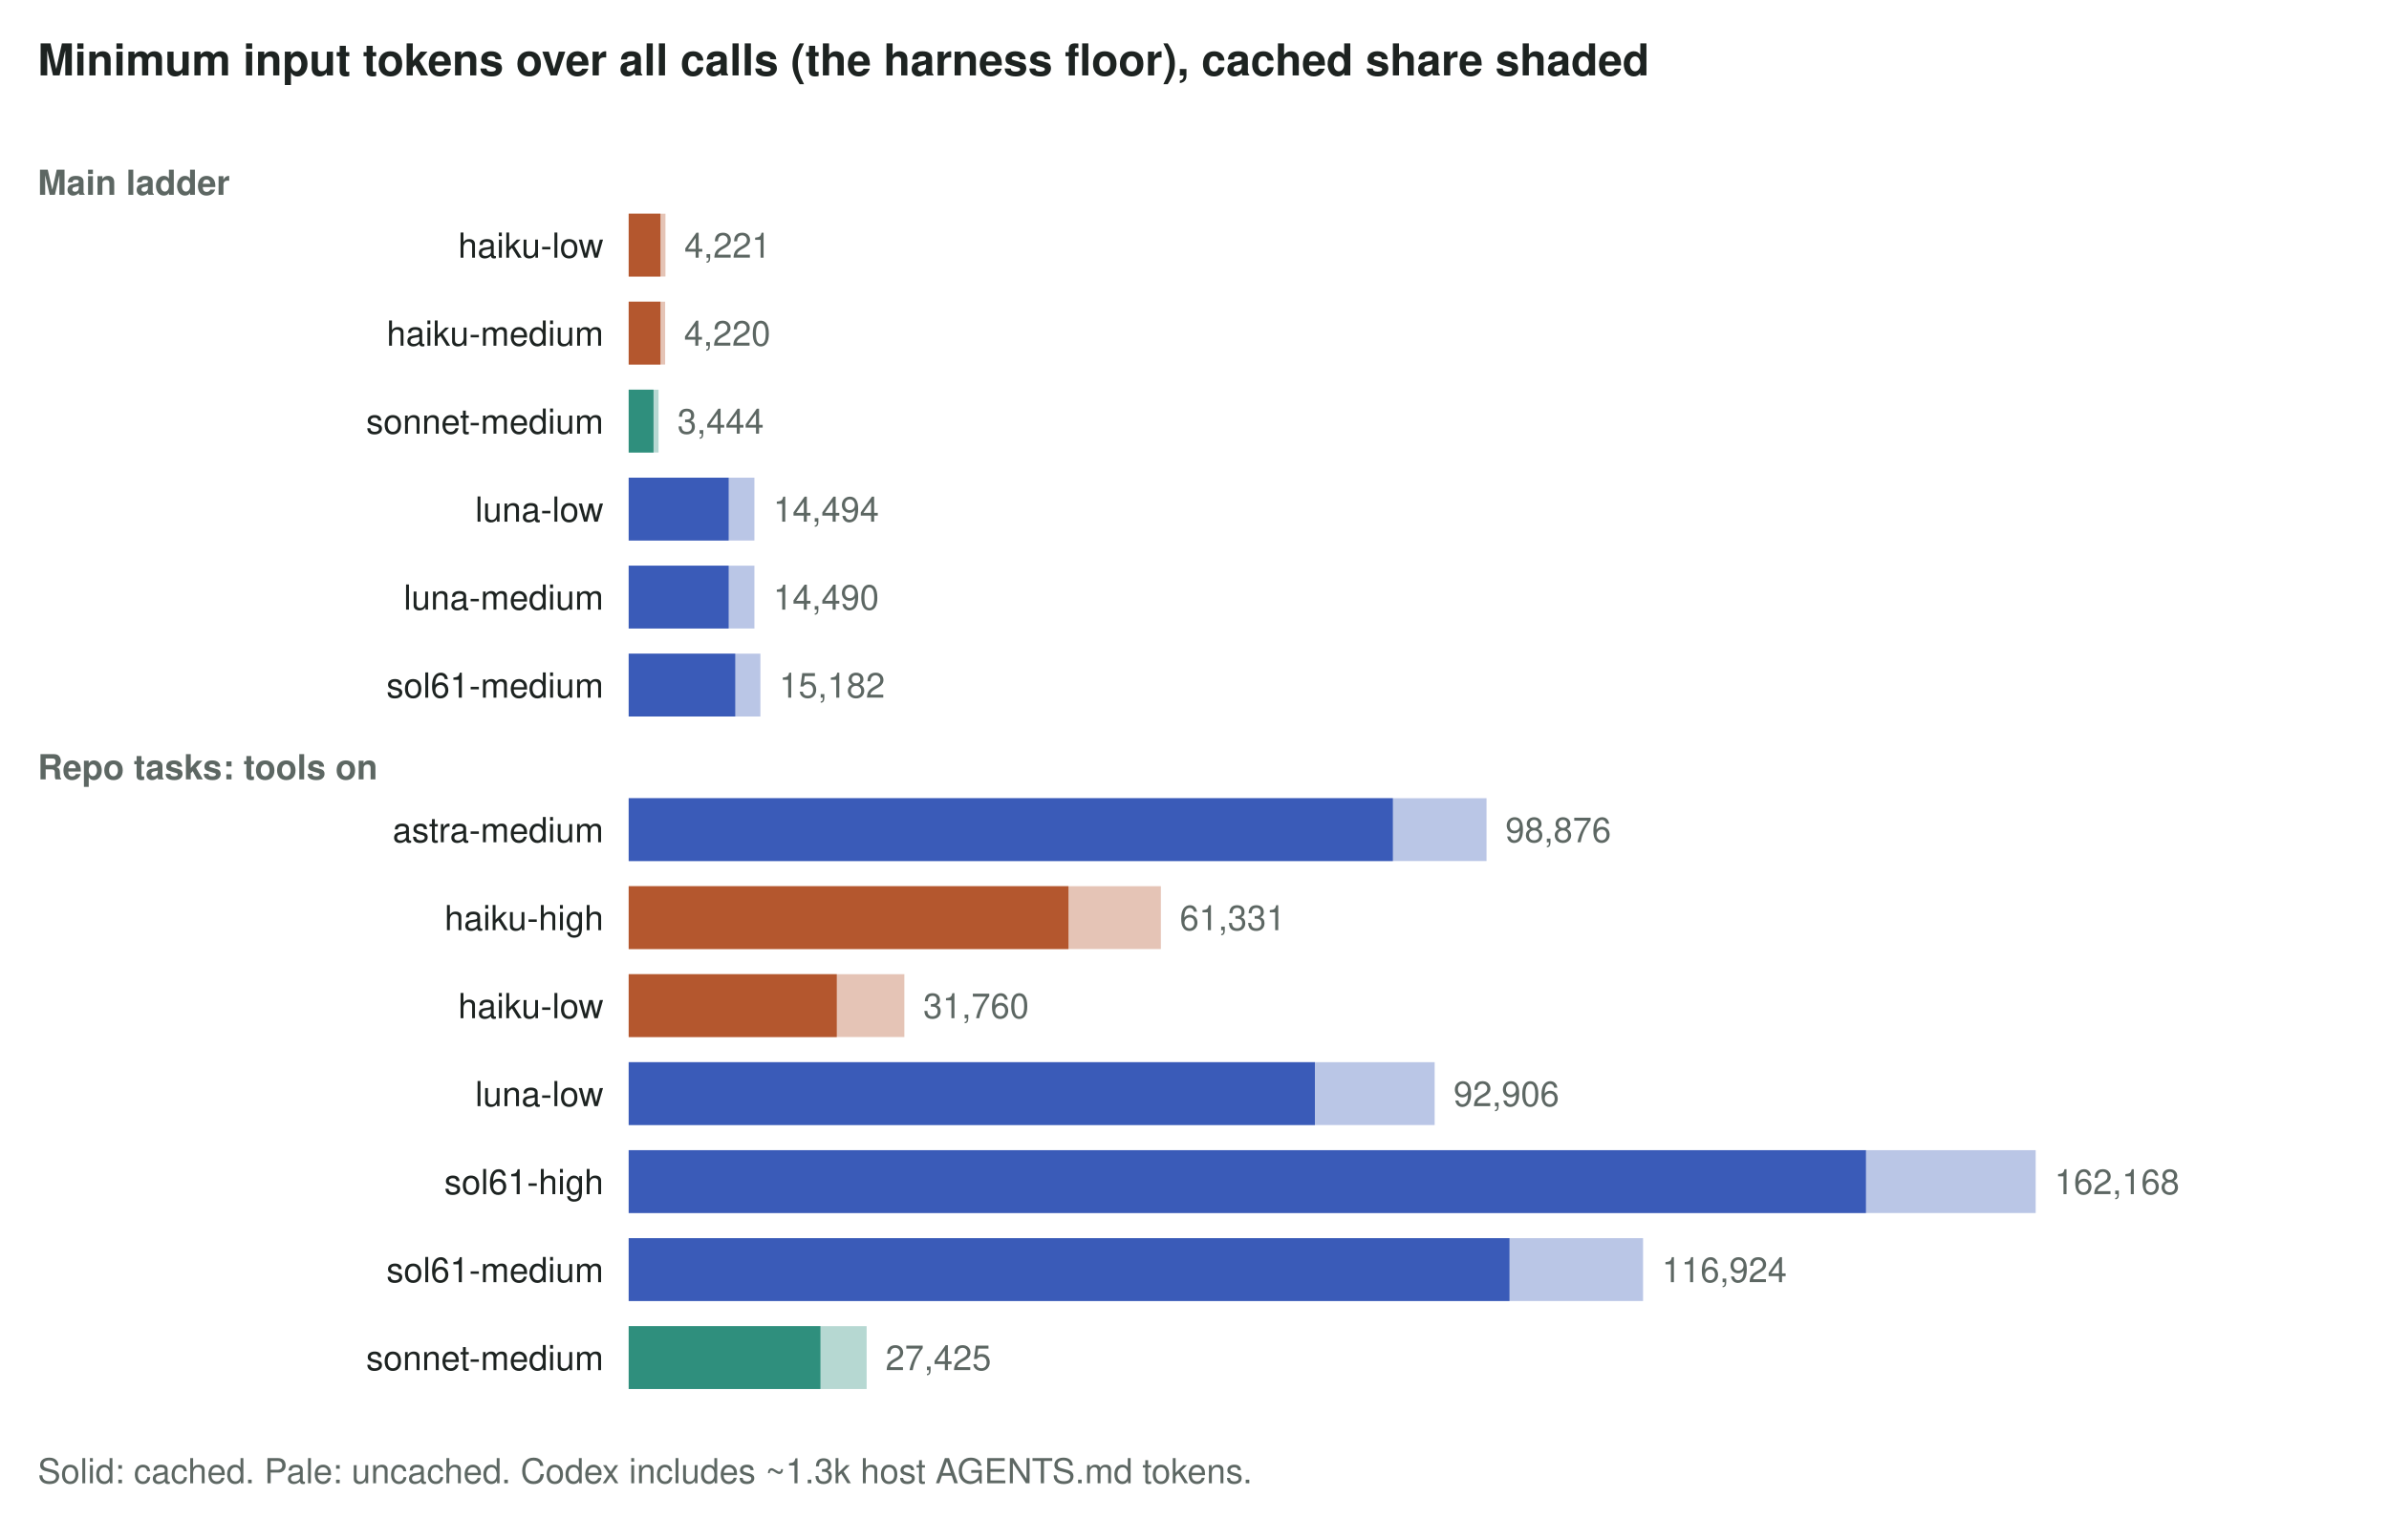
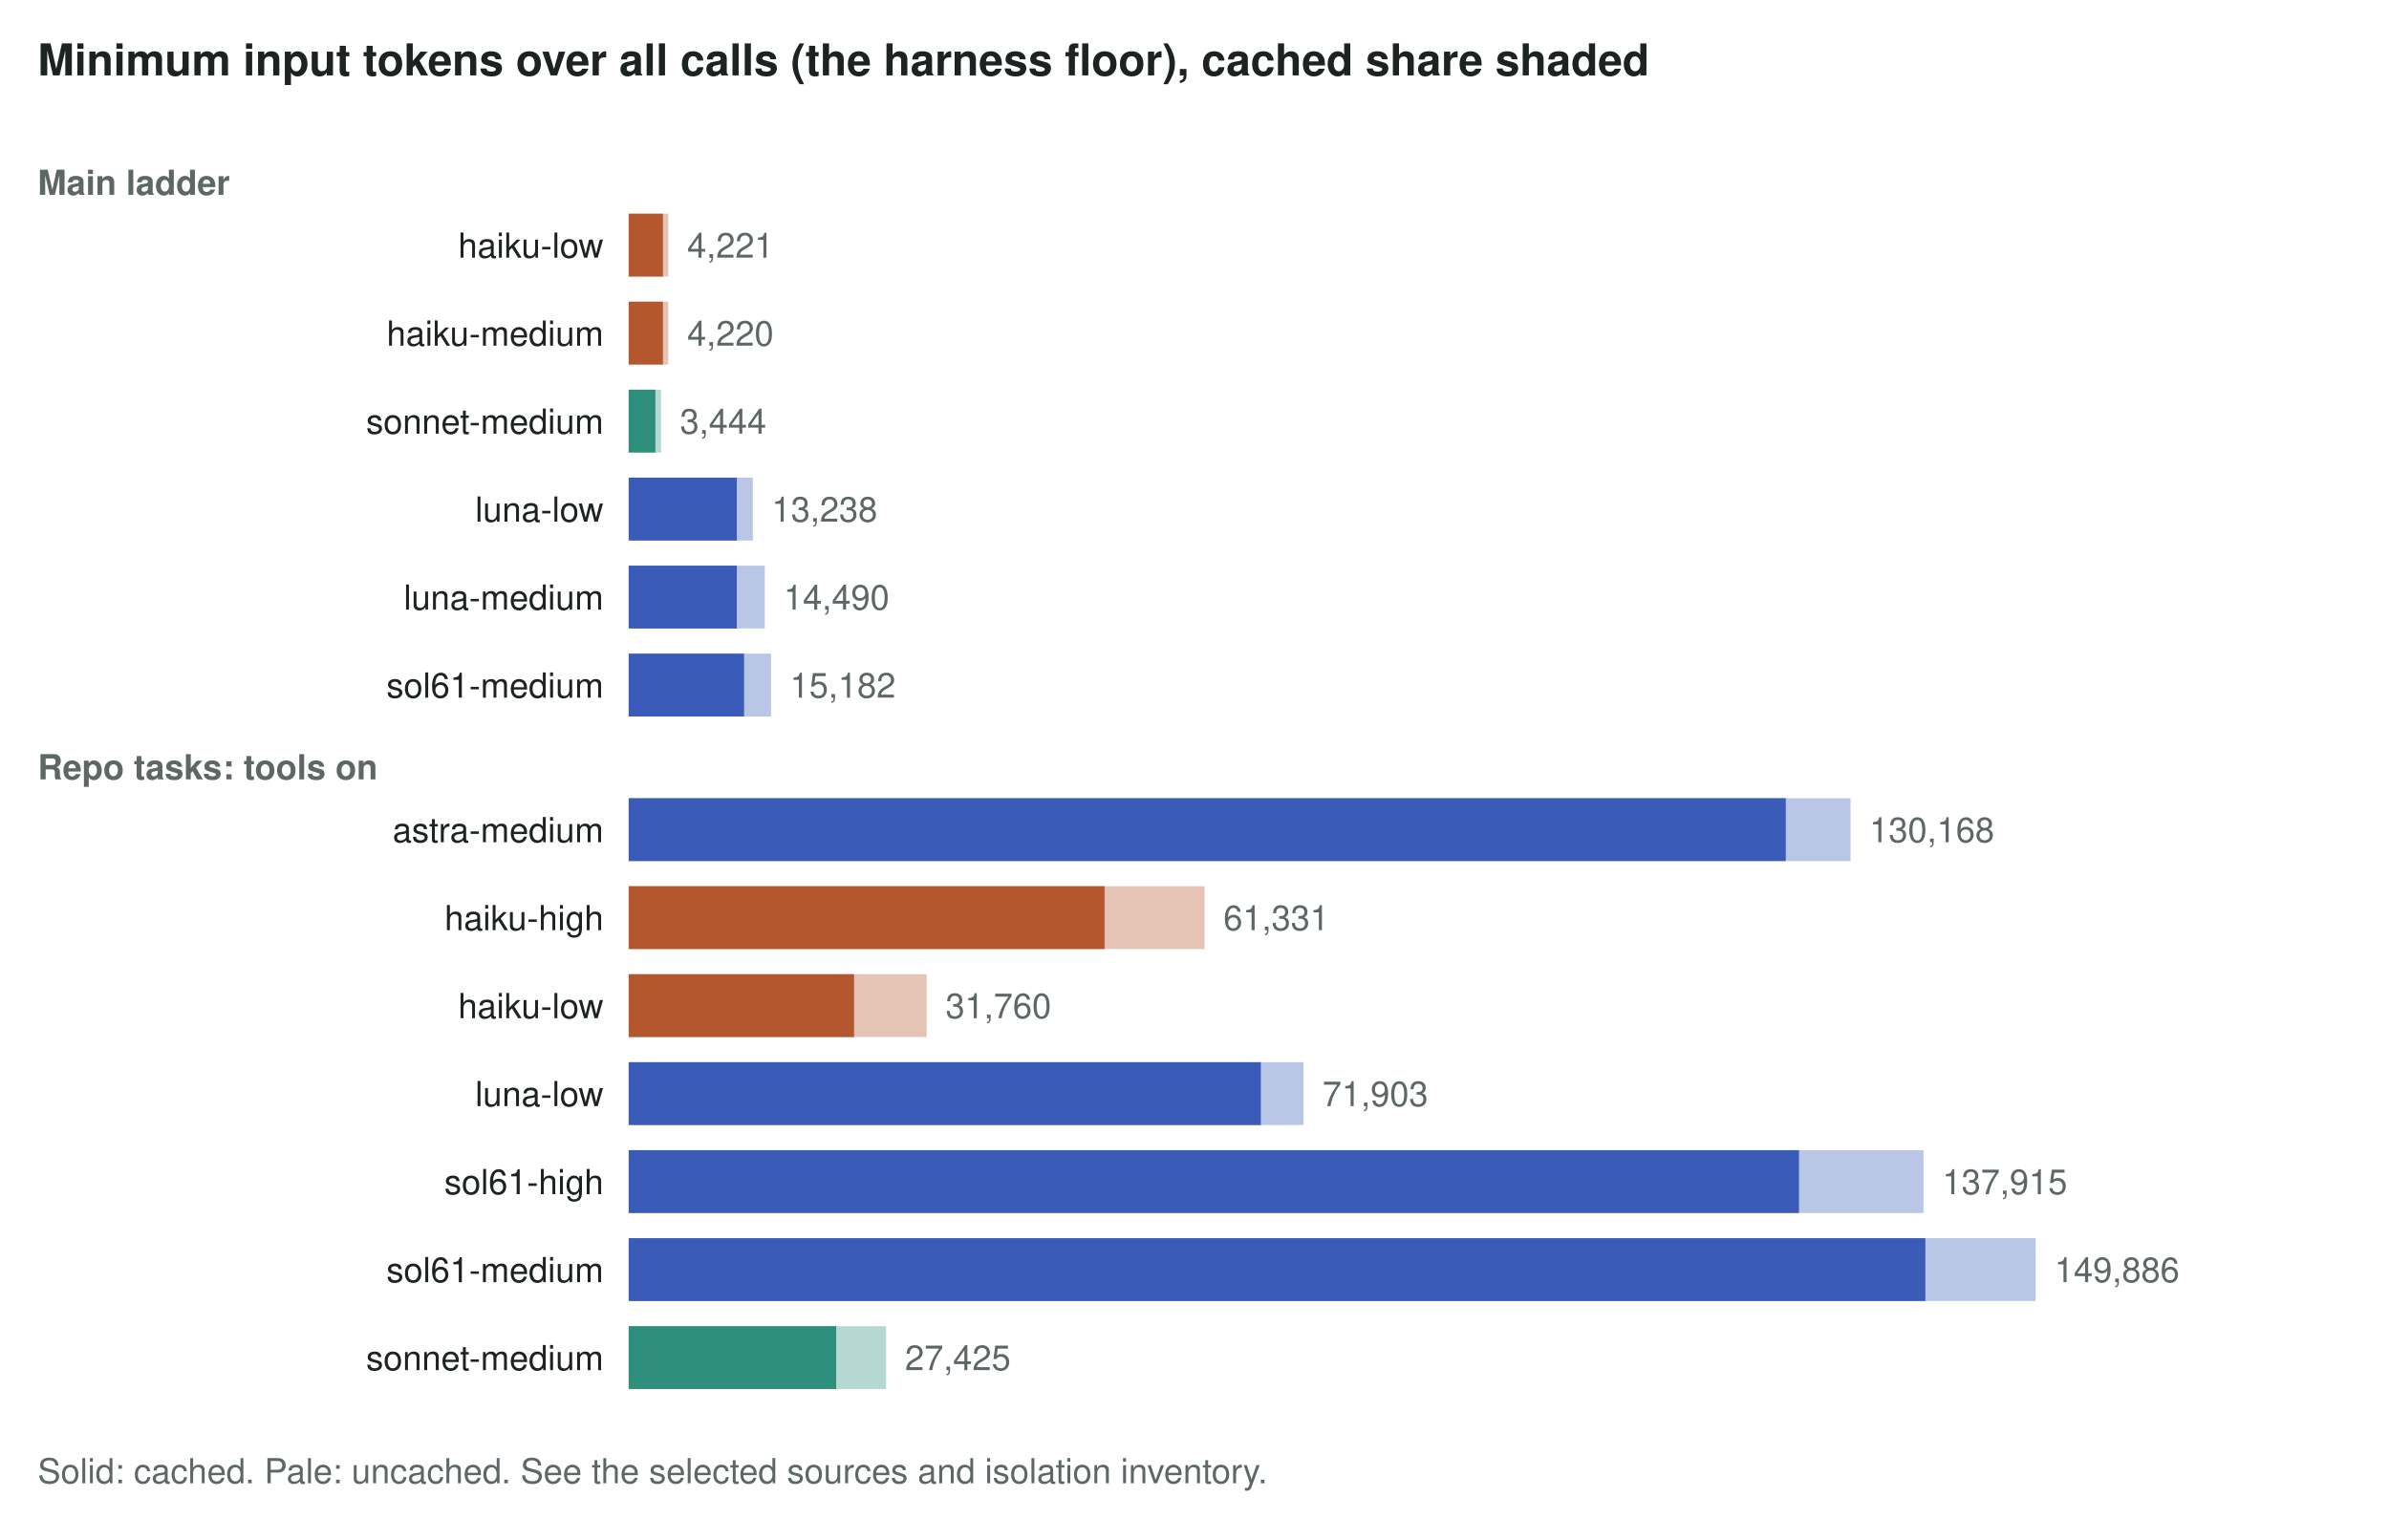
<svg xmlns="http://www.w3.org/2000/svg" viewBox="0 0 760 490" width="760" height="490" font-family="Hanken Grotesk, -apple-system, Segoe UI, Helvetica, Arial, sans-serif" font-size="12">
  <rect width="760" height="490" fill="var(--panel,#ffffff)" />
  <text x="12.0" y="24.0" font-size="14" text-anchor="start" style="fill:var(--fg,#1d2321)" font-weight="600">Minimum input tokens over all calls (the harness floor), cached share shaded</text>
  <text x="12.0" y="62.0" font-size="11" text-anchor="start" style="fill:var(--muted,#5d6763)" font-weight="600">Main ladder</text>
-   <rect x="200" y="68" width="11.7" height="20" fill="var(--claude,#b4572e)" opacity="0.35" />
-   <rect x="200" y="68" width="10.1" height="20" fill="var(--claude,#b4572e)" />
+   <rect x="200" y="68" width="12.6" height="20" fill="var(--claude,#b4572e)" opacity="0.35" />
+   <rect x="200" y="68" width="10.9" height="20" fill="var(--claude,#b4572e)" />
  <text x="192.0" y="82.0" font-size="11" text-anchor="end" style="fill:var(--fg,#1d2321)" font-weight="normal">haiku-low</text>
-   <text x="217.7" y="82.0" font-size="11" text-anchor="start" style="fill:var(--muted,#5d6763)" font-weight="normal">4,221</text>
-   <rect x="200" y="96" width="11.6" height="20" fill="var(--claude,#b4572e)" opacity="0.35" />
-   <rect x="200" y="96" width="10.1" height="20" fill="var(--claude,#b4572e)" />
+   <text x="218.6" y="82.0" font-size="11" text-anchor="start" style="fill:var(--muted,#5d6763)" font-weight="normal">4,221</text>
+   <rect x="200" y="96" width="12.6" height="20" fill="var(--claude,#b4572e)" opacity="0.35" />
+   <rect x="200" y="96" width="10.9" height="20" fill="var(--claude,#b4572e)" />
  <text x="192.0" y="110.0" font-size="11" text-anchor="end" style="fill:var(--fg,#1d2321)" font-weight="normal">haiku-medium</text>
-   <text x="217.6" y="110.0" font-size="11" text-anchor="start" style="fill:var(--muted,#5d6763)" font-weight="normal">4,220</text>
-   <rect x="200" y="124" width="9.5" height="20" fill="var(--sonnet,#2f8f7d)" opacity="0.35" />
-   <rect x="200" y="124" width="7.9" height="20" fill="var(--sonnet,#2f8f7d)" />
+   <text x="218.6" y="110.0" font-size="11" text-anchor="start" style="fill:var(--muted,#5d6763)" font-weight="normal">4,220</text>
+   <rect x="200" y="124" width="10.3" height="20" fill="var(--sonnet,#2f8f7d)" opacity="0.35" />
+   <rect x="200" y="124" width="8.5" height="20" fill="var(--sonnet,#2f8f7d)" />
  <text x="192.0" y="138.0" font-size="11" text-anchor="end" style="fill:var(--fg,#1d2321)" font-weight="normal">sonnet-medium</text>
-   <text x="215.5" y="138.0" font-size="11" text-anchor="start" style="fill:var(--muted,#5d6763)" font-weight="normal">3,444</text>
-   <rect x="200" y="152" width="40.0" height="20" fill="var(--codex,#3a5bb8)" opacity="0.35" />
-   <rect x="200" y="152" width="31.8" height="20" fill="var(--codex,#3a5bb8)" />
+   <text x="216.3" y="138.0" font-size="11" text-anchor="start" style="fill:var(--muted,#5d6763)" font-weight="normal">3,444</text>
+   <rect x="200" y="152" width="39.5" height="20" fill="var(--codex,#3a5bb8)" opacity="0.35" />
+   <rect x="200" y="152" width="34.4" height="20" fill="var(--codex,#3a5bb8)" />
  <text x="192.0" y="166.0" font-size="11" text-anchor="end" style="fill:var(--fg,#1d2321)" font-weight="normal">luna-low</text>
-   <text x="246.0" y="166.0" font-size="11" text-anchor="start" style="fill:var(--muted,#5d6763)" font-weight="normal">14,494</text>
-   <rect x="200" y="180" width="40.0" height="20" fill="var(--codex,#3a5bb8)" opacity="0.35" />
-   <rect x="200" y="180" width="31.8" height="20" fill="var(--codex,#3a5bb8)" />
+   <text x="245.5" y="166.0" font-size="11" text-anchor="start" style="fill:var(--muted,#5d6763)" font-weight="normal">13,238</text>
+   <rect x="200" y="180" width="43.3" height="20" fill="var(--codex,#3a5bb8)" opacity="0.35" />
+   <rect x="200" y="180" width="34.4" height="20" fill="var(--codex,#3a5bb8)" />
  <text x="192.0" y="194.0" font-size="11" text-anchor="end" style="fill:var(--fg,#1d2321)" font-weight="normal">luna-medium</text>
-   <text x="246.0" y="194.0" font-size="11" text-anchor="start" style="fill:var(--muted,#5d6763)" font-weight="normal">14,490</text>
-   <rect x="200" y="208" width="41.9" height="20" fill="var(--codex,#3a5bb8)" opacity="0.35" />
-   <rect x="200" y="208" width="33.9" height="20" fill="var(--codex,#3a5bb8)" />
+   <text x="249.3" y="194.0" font-size="11" text-anchor="start" style="fill:var(--muted,#5d6763)" font-weight="normal">14,490</text>
+   <rect x="200" y="208" width="45.3" height="20" fill="var(--codex,#3a5bb8)" opacity="0.35" />
+   <rect x="200" y="208" width="36.7" height="20" fill="var(--codex,#3a5bb8)" />
  <text x="192.0" y="222.0" font-size="11" text-anchor="end" style="fill:var(--fg,#1d2321)" font-weight="normal">sol61-medium</text>
-   <text x="247.9" y="222.0" font-size="11" text-anchor="start" style="fill:var(--muted,#5d6763)" font-weight="normal">15,182</text>
+   <text x="251.3" y="222.0" font-size="11" text-anchor="start" style="fill:var(--muted,#5d6763)" font-weight="normal">15,182</text>
  <text x="12.0" y="248.0" font-size="11" text-anchor="start" style="fill:var(--muted,#5d6763)" font-weight="600">Repo tasks: tools on</text>
-   <rect x="200" y="254" width="272.9" height="20" fill="var(--codex,#3a5bb8)" opacity="0.35" />
-   <rect x="200" y="254" width="243.1" height="20" fill="var(--codex,#3a5bb8)" />
+   <rect x="200" y="254" width="388.7" height="20" fill="var(--codex,#3a5bb8)" opacity="0.35" />
+   <rect x="200" y="254" width="368.1" height="20" fill="var(--codex,#3a5bb8)" />
  <text x="192.0" y="268.0" font-size="11" text-anchor="end" style="fill:var(--fg,#1d2321)" font-weight="normal">astra-medium</text>
-   <text x="478.9" y="268.0" font-size="11" text-anchor="start" style="fill:var(--muted,#5d6763)" font-weight="normal">98,876</text>
-   <rect x="200" y="282" width="169.3" height="20" fill="var(--claude,#b4572e)" opacity="0.35" />
-   <rect x="200" y="282" width="139.9" height="20" fill="var(--claude,#b4572e)" />
+   <text x="594.7" y="268.0" font-size="11" text-anchor="start" style="fill:var(--muted,#5d6763)" font-weight="normal">130,168</text>
+   <rect x="200" y="282" width="183.2" height="20" fill="var(--claude,#b4572e)" opacity="0.35" />
+   <rect x="200" y="282" width="151.4" height="20" fill="var(--claude,#b4572e)" />
  <text x="192.0" y="296.0" font-size="11" text-anchor="end" style="fill:var(--fg,#1d2321)" font-weight="normal">haiku-high</text>
-   <text x="375.3" y="296.0" font-size="11" text-anchor="start" style="fill:var(--muted,#5d6763)" font-weight="normal">61,331</text>
-   <rect x="200" y="310" width="87.7" height="20" fill="var(--claude,#b4572e)" opacity="0.35" />
-   <rect x="200" y="310" width="66.2" height="20" fill="var(--claude,#b4572e)" />
+   <text x="389.2" y="296.0" font-size="11" text-anchor="start" style="fill:var(--muted,#5d6763)" font-weight="normal">61,331</text>
+   <rect x="200" y="310" width="94.8" height="20" fill="var(--claude,#b4572e)" opacity="0.35" />
+   <rect x="200" y="310" width="71.7" height="20" fill="var(--claude,#b4572e)" />
  <text x="192.0" y="324.0" font-size="11" text-anchor="end" style="fill:var(--fg,#1d2321)" font-weight="normal">haiku-low</text>
-   <text x="293.7" y="324.0" font-size="11" text-anchor="start" style="fill:var(--muted,#5d6763)" font-weight="normal">31,760</text>
-   <rect x="200" y="338" width="256.4" height="20" fill="var(--codex,#3a5bb8)" opacity="0.35" />
-   <rect x="200" y="338" width="218.3" height="20" fill="var(--codex,#3a5bb8)" />
+   <text x="300.8" y="324.0" font-size="11" text-anchor="start" style="fill:var(--muted,#5d6763)" font-weight="normal">31,760</text>
+   <rect x="200" y="338" width="214.7" height="20" fill="var(--codex,#3a5bb8)" opacity="0.35" />
+   <rect x="200" y="338" width="201.1" height="20" fill="var(--codex,#3a5bb8)" />
  <text x="192.0" y="352.0" font-size="11" text-anchor="end" style="fill:var(--fg,#1d2321)" font-weight="normal">luna-low</text>
-   <text x="462.4" y="352.0" font-size="11" text-anchor="start" style="fill:var(--muted,#5d6763)" font-weight="normal">92,906</text>
-   <rect x="200" y="366" width="447.6" height="20" fill="var(--codex,#3a5bb8)" opacity="0.35" />
-   <rect x="200" y="366" width="393.6" height="20" fill="var(--codex,#3a5bb8)" />
+   <text x="420.7" y="352.0" font-size="11" text-anchor="start" style="fill:var(--muted,#5d6763)" font-weight="normal">71,903</text>
+   <rect x="200" y="366" width="411.9" height="20" fill="var(--codex,#3a5bb8)" opacity="0.35" />
+   <rect x="200" y="366" width="372.3" height="20" fill="var(--codex,#3a5bb8)" />
  <text x="192.0" y="380.0" font-size="11" text-anchor="end" style="fill:var(--fg,#1d2321)" font-weight="normal">sol61-high</text>
-   <text x="653.6" y="380.0" font-size="11" text-anchor="start" style="fill:var(--muted,#5d6763)" font-weight="normal">162,168</text>
-   <rect x="200" y="394" width="322.7" height="20" fill="var(--codex,#3a5bb8)" opacity="0.35" />
-   <rect x="200" y="394" width="280.2" height="20" fill="var(--codex,#3a5bb8)" />
+   <text x="617.9" y="380.0" font-size="11" text-anchor="start" style="fill:var(--muted,#5d6763)" font-weight="normal">137,915</text>
+   <rect x="200" y="394" width="447.6" height="20" fill="var(--codex,#3a5bb8)" opacity="0.35" />
+   <rect x="200" y="394" width="412.5" height="20" fill="var(--codex,#3a5bb8)" />
  <text x="192.0" y="408.0" font-size="11" text-anchor="end" style="fill:var(--fg,#1d2321)" font-weight="normal">sol61-medium</text>
-   <text x="528.7" y="408.0" font-size="11" text-anchor="start" style="fill:var(--muted,#5d6763)" font-weight="normal">116,924</text>
-   <rect x="200" y="422" width="75.7" height="20" fill="var(--sonnet,#2f8f7d)" opacity="0.35" />
-   <rect x="200" y="422" width="61.0" height="20" fill="var(--sonnet,#2f8f7d)" />
+   <text x="653.6" y="408.0" font-size="11" text-anchor="start" style="fill:var(--muted,#5d6763)" font-weight="normal">149,886</text>
+   <rect x="200" y="422" width="81.9" height="20" fill="var(--sonnet,#2f8f7d)" opacity="0.35" />
+   <rect x="200" y="422" width="66.0" height="20" fill="var(--sonnet,#2f8f7d)" />
  <text x="192.0" y="436.0" font-size="11" text-anchor="end" style="fill:var(--fg,#1d2321)" font-weight="normal">sonnet-medium</text>
-   <text x="281.7" y="436.0" font-size="11" text-anchor="start" style="fill:var(--muted,#5d6763)" font-weight="normal">27,425</text>
-   <text x="12.0" y="472.0" font-size="11" text-anchor="start" style="fill:var(--muted,#5d6763)" font-weight="normal">Solid: cached. Pale: uncached. Codex includes ~1.3k host AGENTS.md tokens.</text>
+   <text x="287.9" y="436.0" font-size="11" text-anchor="start" style="fill:var(--muted,#5d6763)" font-weight="normal">27,425</text>
+   <text x="12.0" y="472.0" font-size="11" text-anchor="start" style="fill:var(--muted,#5d6763)" font-weight="normal">Solid: cached. Pale: uncached. See the selected sources and isolation inventory.</text>
</svg>
